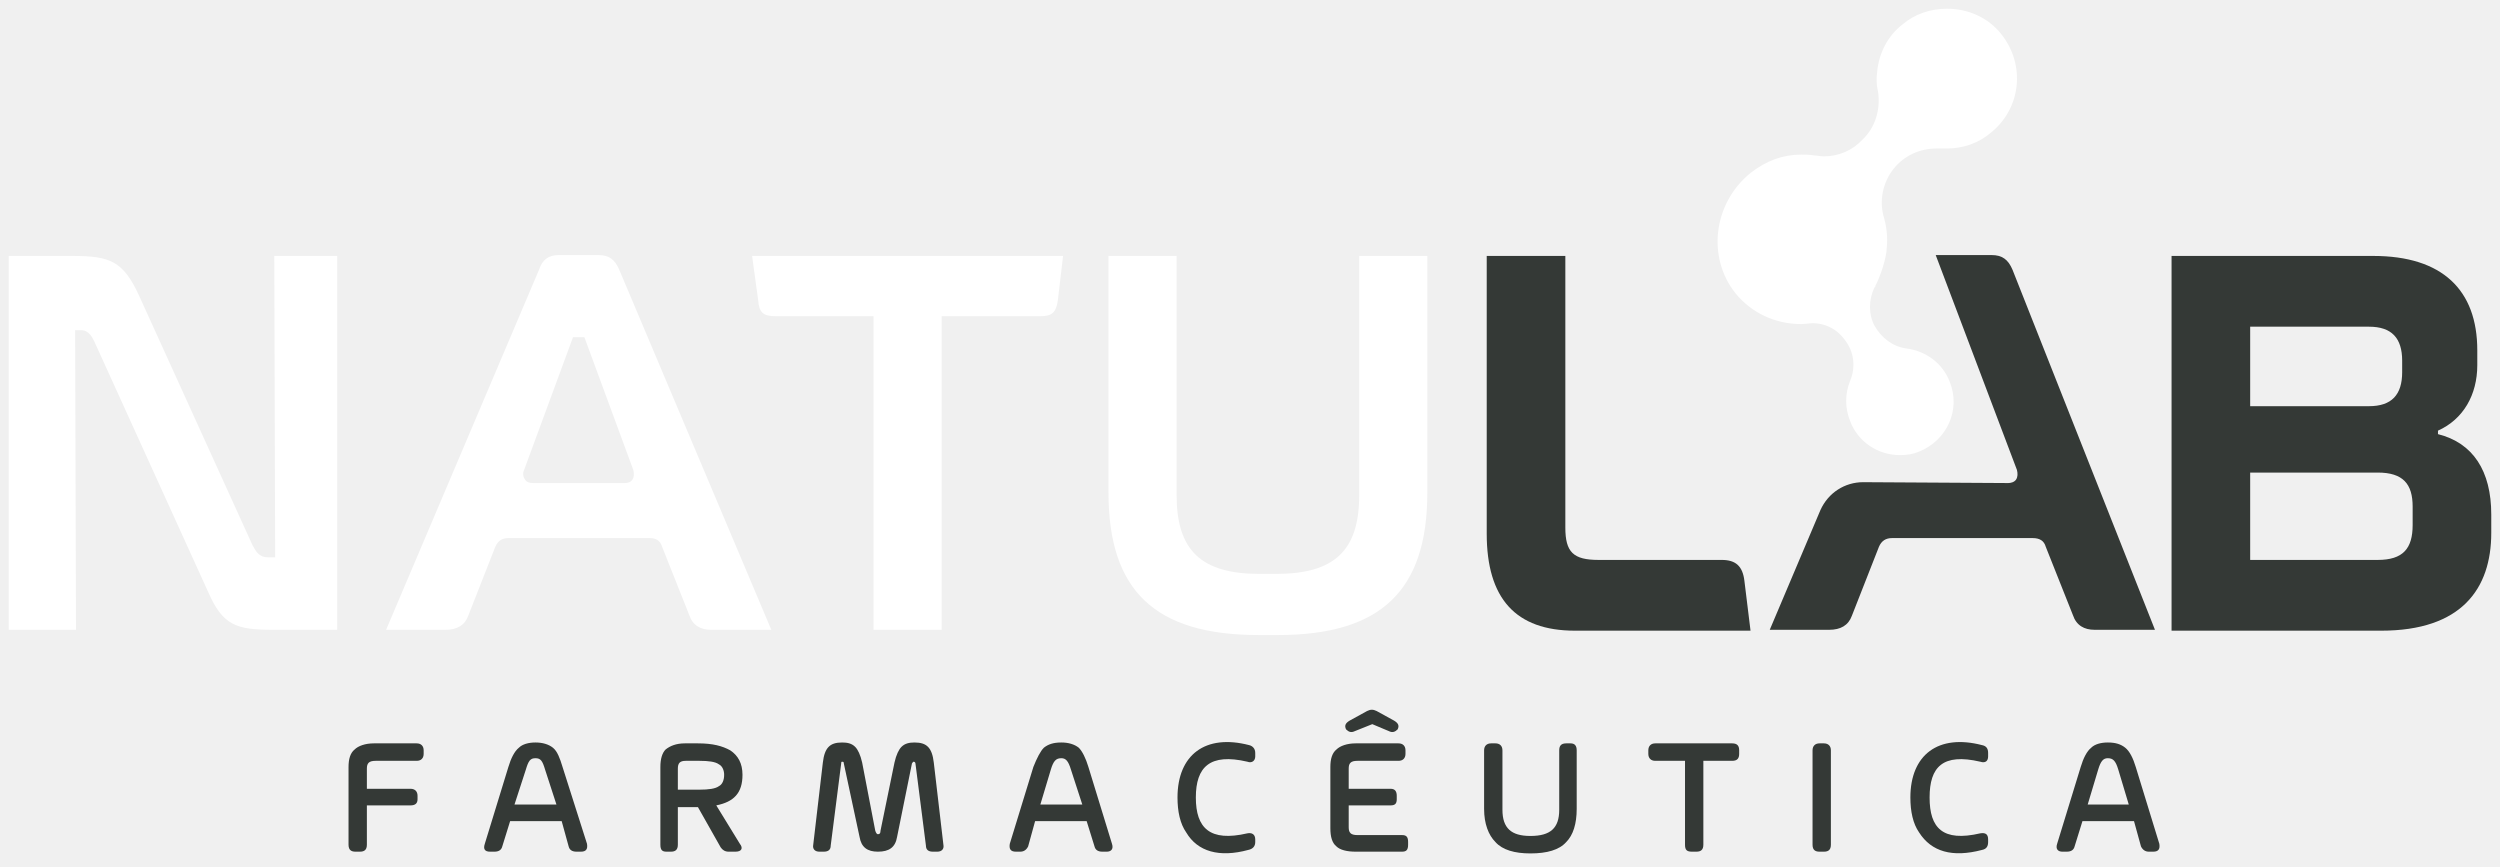
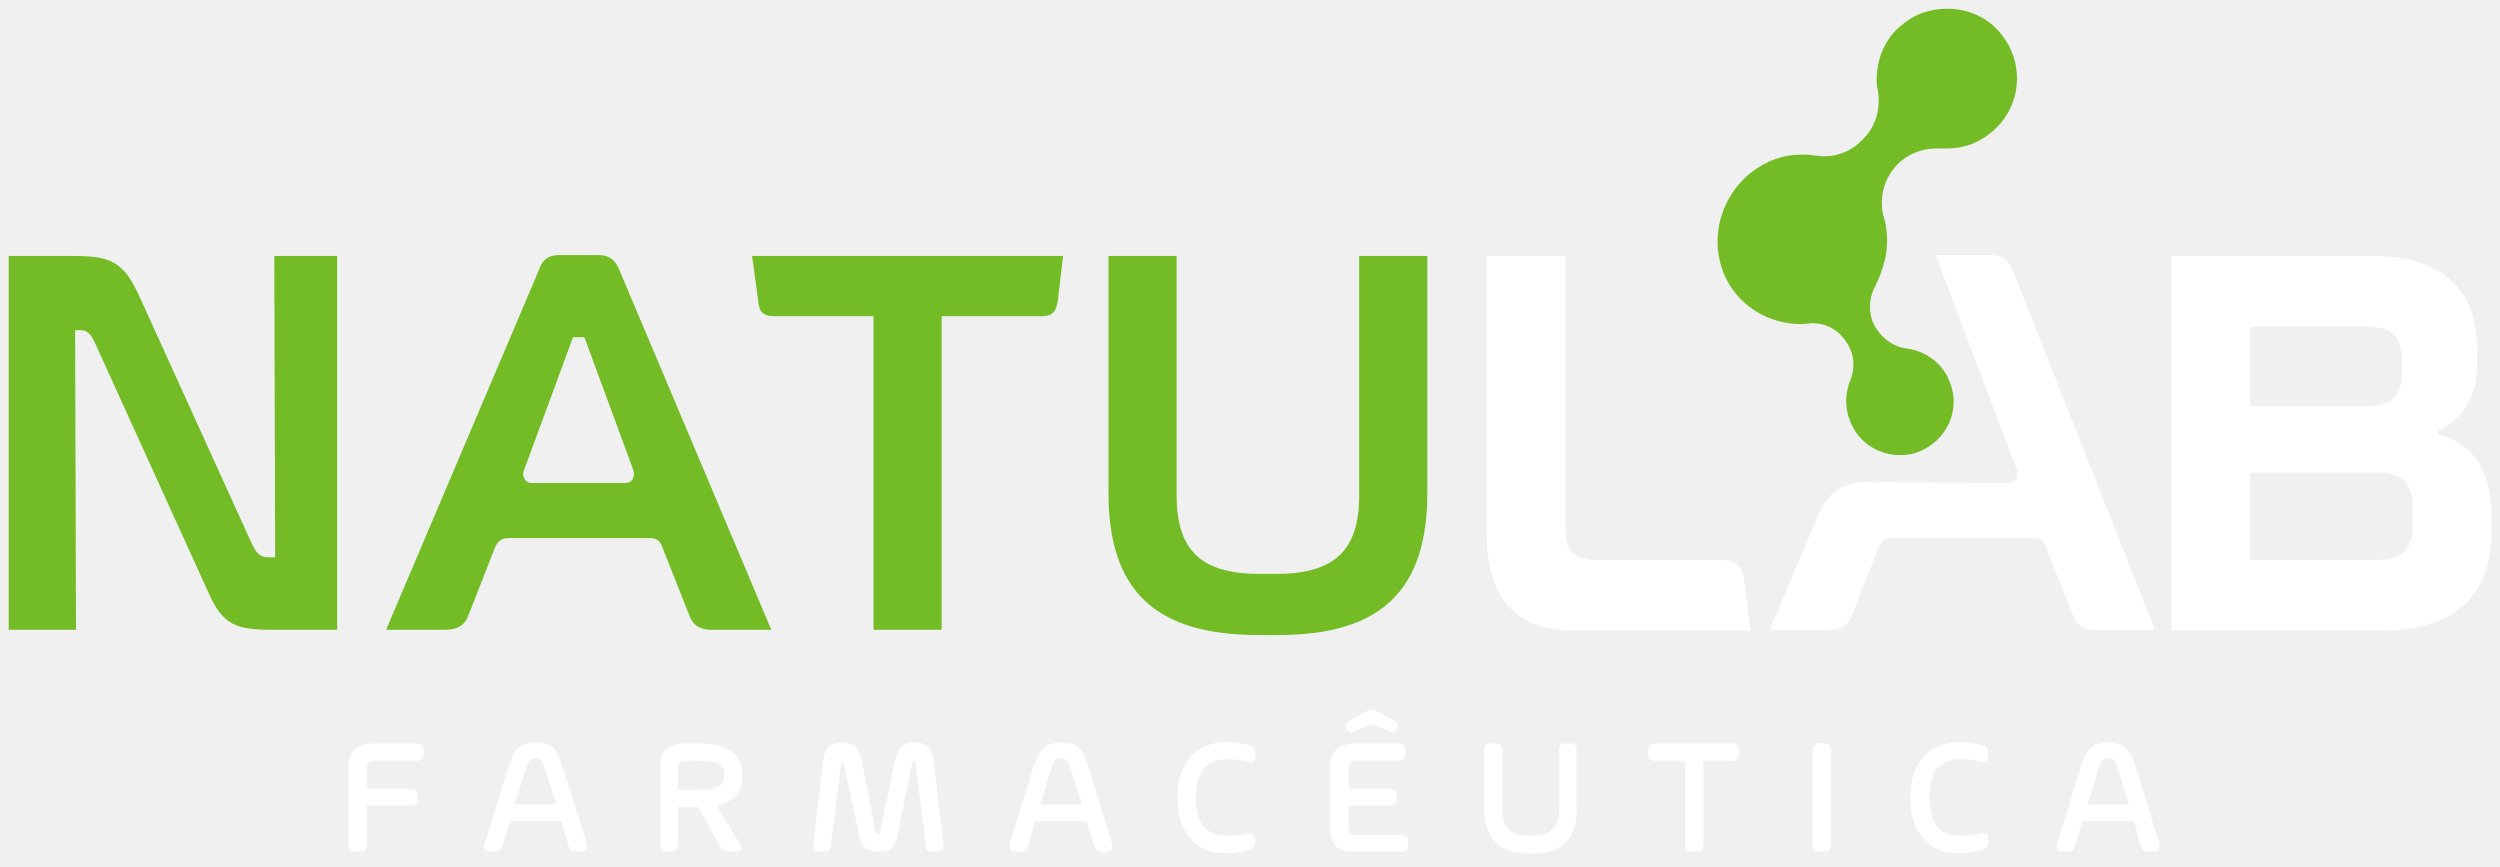
<svg xmlns="http://www.w3.org/2000/svg" viewBox="483.2 262.3 286.2 99.2" role="img" aria-label="Natulab Farmacêutica">
-   <path fill="#ffffff" d="M 494 301.4 L 507 330 C 508.7 333.9 510.2 334.4 514.5 334.4 L 521.8 334.4 L 521.8 291.6 L 514.6 291.6 L 514.7 326.1 L 513.9 326.1 C 512.8 326.1 512.5 325.4 512.1 324.7 L 499.1 296.1 C 497.3 292.2 495.8 291.6 491.5 291.6 L 484.2 291.6 L 484.2 334.4 L 491.9 334.4 L 491.8 300.1 L 492.5 300.1 C 493.4 300.1 493.8 301 494 301.4" />
-   <path fill="#ffffff" d="M 543.2 316.1 L 548.8 300.9 L 550.1 300.9 L 555.7 316.1 C 555.8 316.5 555.8 316.9 555.6 317.2 C 555.4 317.5 555.1 317.6 554.7 317.6 L 544.2 317.6 C 543.8 317.6 543.5 317.5 543.3 317.2 C 543.1 316.9 543 316.5 543.2 316.1 M 539.9 324.9 C 540.2 324.2 540.7 323.9 541.4 323.9 L 557.6 323.9 C 558.3 323.9 558.8 324.2 559 324.9 L 562.1 332.7 C 562.5 333.9 563.4 334.4 564.6 334.4 L 571.5 334.4 L 554.1 293.2 C 553.6 292 552.9 291.5 551.7 291.5 L 547.2 291.5 C 546 291.5 545.3 292 544.9 293.2 L 527.4 334.4 L 534.2 334.4 C 535.5 334.4 536.4 333.9 536.8 332.8 Z M 539.9 324.9" />
-   <path fill="#ffffff" d="M 604.9 291.6 L 569.3 291.6 L 570 296.7 C 570.1 298.1 570.6 298.5 572 298.5 L 583.2 298.5 L 583.2 334.4 L 591 334.4 L 591 298.5 L 602.3 298.5 C 603.6 298.5 604.1 298.1 604.3 296.7 Z M 604.9 291.6" />
-   <path fill="#ffffff" d="M 646.6 291.6 L 638.8 291.6 L 638.8 319 C 638.8 325.3 636 328 629.3 328 L 627.4 328 C 620.7 328 617.9 325.3 617.9 319 L 617.9 291.6 L 610.1 291.6 L 610.1 318.7 C 610.1 329.9 615.4 335 627.3 335 L 629.5 335 C 641.3 335 646.6 329.9 646.6 318.7 Z M 646.6 291.6" />
-   <path fill-rule="evenodd" fill="#ffffff" d="M 712.3 266.2 C 710.8 264.3 708.5 263.3 706.1 263.3 C 704.2 263.3 702.4 263.9 701 265.1 C 699.3 266.4 698.3 268.4 698.1 270.5 C 698 271.3 698 272 698.2 272.8 C 698.5 274.8 697.9 276.9 696.4 278.3 C 695.3 279.5 693.7 280.2 692 280.2 C 691.6 280.2 691.3 280.1 690.9 280.1 C 690.4 280 689.9 280 689.4 280 C 687.3 280 685.4 280.7 683.6 282.1 C 679.3 285.6 678.6 291.8 681.9 295.9 C 683.7 298.1 686.4 299.4 689.4 299.4 C 689.8 299.4 690.4 299.3 690.7 299.3 C 692.3 299.3 693.7 300.1 694.6 301.5 C 695.5 302.8 695.6 304.5 695 305.9 C 694.4 307.4 694.4 309 695 310.5 C 695.9 312.9 698.2 314.4 700.7 314.4 C 701.5 314.4 702.2 314.3 702.9 314 C 706.1 312.7 707.7 309.2 706.4 306 C 705.6 303.9 703.7 302.5 701.5 302.2 C 699.9 302 698.6 301 697.8 299.6 C 697.1 298.3 697.1 296.6 697.8 295.2 C 697.9 295.1 697.9 295.1 697.9 295 C 698.4 294.1 699.2 291.8 699.2 290.6 C 699.3 289.5 699.2 288.4 698.9 287.3 C 698.3 285.4 698.7 283.2 700 281.6 C 701.2 280.1 703 279.3 704.9 279.3 C 705 279.3 705.2 279.3 705.4 279.3 C 705.6 279.3 705.8 279.3 706.1 279.3 C 707.9 279.3 709.7 278.7 711.1 277.5 C 714.6 274.7 715.1 269.7 712.3 266.2" />
-   <path fill="#343936" d="M 523.9 359.8 C 523.4 359.8 523.1 359.6 523.1 359 L 523.1 350.1 C 523.1 349.2 523.3 348.5 523.8 348.1 C 524.2 347.7 525 347.4 526 347.4 L 530.9 347.4 C 531.4 347.4 531.7 347.7 531.7 348.2 L 531.7 348.6 C 531.7 349.1 531.4 349.4 530.9 349.4 L 526.2 349.4 C 525.4 349.4 525.2 349.7 525.2 350.3 L 525.2 352.6 L 530.2 352.6 C 530.7 352.6 531 352.9 531 353.4 L 531 353.8 C 531 354.3 530.7 354.5 530.2 354.5 L 525.2 354.5 L 525.2 359 C 525.2 359.6 524.9 359.8 524.4 359.8 Z M 523.9 359.8" />
-   <path fill="#343936" d="M 542.1 354.4 L 546.9 354.4 L 545.6 350.4 C 545.3 349.4 545.1 349.1 544.5 349.1 C 543.9 349.1 543.7 349.4 543.4 350.4 Z M 549.2 359.8 C 548.7 359.8 548.4 359.6 548.3 359.2 L 547.5 356.3 L 541.6 356.3 L 540.7 359.2 C 540.6 359.6 540.3 359.8 539.8 359.8 L 539.3 359.8 C 538.7 359.8 538.5 359.5 538.7 358.9 L 541.4 350.1 C 541.7 349.1 542.1 348.3 542.6 347.9 C 543 347.5 543.7 347.3 544.5 347.3 C 545.3 347.3 546 347.5 546.5 347.9 C 547 348.3 547.3 349.1 547.6 350.1 L 550.4 358.9 C 550.5 359.5 550.3 359.8 549.7 359.8 Z M 549.2 359.8" />
-   <path fill="#343936" d="M 560.8 352.7 L 563.3 352.7 C 564.3 352.7 565.1 352.6 565.5 352.3 C 565.9 352.1 566.1 351.6 566.1 351 C 566.1 350.5 565.9 350 565.5 349.8 C 565.1 349.5 564.3 349.4 563.3 349.4 L 561.7 349.4 C 561 349.4 560.8 349.7 560.8 350.3 Z M 567.9 358.9 C 568.3 359.4 568.1 359.8 567.4 359.8 L 566.6 359.8 C 566.2 359.8 565.9 359.6 565.7 359.3 L 563.1 354.7 L 560.8 354.7 L 560.8 359 C 560.8 359.6 560.5 359.8 560 359.8 L 559.5 359.8 C 559 359.8 558.8 359.6 558.8 359 L 558.8 350.1 C 558.8 349.2 559 348.5 559.4 348.1 C 559.9 347.7 560.6 347.4 561.6 347.4 L 563.1 347.4 C 564.8 347.4 565.9 347.7 566.8 348.2 C 567.7 348.8 568.2 349.7 568.2 351 C 568.2 353.1 567.2 354.1 565.2 354.5 Z M 567.9 358.9" />
-   <path fill="#343936" d="M 577 359.8 C 576.5 359.8 576.2 359.5 576.3 359 L 577.4 349.6 C 577.6 347.9 578.2 347.3 579.6 347.3 C 580.2 347.3 580.7 347.4 581.1 347.8 C 581.4 348.1 581.7 348.7 581.9 349.6 L 583.4 357.4 C 583.5 357.7 583.6 357.8 583.7 357.8 C 583.9 357.8 584 357.7 584 357.4 L 585.6 349.6 C 585.8 348.7 586.1 348.1 586.4 347.8 C 586.8 347.4 587.3 347.3 587.9 347.3 C 589.3 347.3 589.9 347.9 590.1 349.6 L 591.2 359 C 591.3 359.5 591 359.8 590.5 359.8 L 590 359.8 C 589.5 359.8 589.2 359.6 589.2 359.1 L 588 349.7 C 588 349.6 587.9 349.5 587.8 349.5 C 587.7 349.5 587.7 349.6 587.6 349.7 L 585.9 358.1 C 585.7 359.3 585 359.8 583.7 359.8 C 582.5 359.8 581.8 359.3 581.6 358.1 L 579.8 349.7 C 579.8 349.6 579.8 349.5 579.6 349.5 C 579.5 349.5 579.5 349.6 579.5 349.7 L 578.3 359.1 C 578.3 359.6 578 359.8 577.5 359.8 Z M 577 359.8" />
-   <path fill="#343936" d="M 602.3 354.4 L 607.1 354.4 L 605.8 350.4 C 605.5 349.4 605.2 349.1 604.7 349.1 C 604.1 349.1 603.8 349.4 603.5 350.4 Z M 609.4 359.8 C 608.9 359.8 608.6 359.6 608.5 359.2 L 607.6 356.3 L 601.7 356.3 L 600.9 359.2 C 600.7 359.6 600.4 359.8 600 359.8 L 599.5 359.8 C 598.9 359.8 598.7 359.5 598.8 358.9 L 601.5 350.1 C 601.9 349.1 602.3 348.3 602.7 347.9 C 603.2 347.5 603.8 347.3 604.7 347.3 C 605.5 347.3 606.2 347.5 606.7 347.9 C 607.1 348.3 607.5 349.1 607.8 350.1 L 610.5 358.9 C 610.7 359.5 610.4 359.8 609.9 359.8 Z M 609.4 359.8" />
-   <path fill="#343936" d="M 626.2 347.6 C 626.6 347.7 626.9 348 626.9 348.5 L 626.9 348.9 C 626.9 349.4 626.5 349.7 626 349.5 C 621.7 348.5 620.1 350.1 620.1 353.6 C 620.1 357.1 621.7 358.7 626 357.7 C 626.5 357.6 626.9 357.8 626.9 358.4 L 626.9 358.7 C 626.9 359.2 626.6 359.5 626.1 359.6 C 622.8 360.5 620.3 359.8 619 357.6 C 618.3 356.6 618 355.2 618 353.6 C 618 348.7 621.2 346.3 626.2 347.6" />
-   <path fill="#343936" d="M 640.3 345.2 L 638.3 346 C 637.9 346.2 637.6 346.1 637.3 345.8 C 637.1 345.4 637.2 345.1 637.7 344.8 L 639.7 343.7 C 640.1 343.5 640.4 343.5 640.8 343.7 L 642.8 344.8 C 643.3 345.1 643.4 345.4 643.2 345.8 C 642.9 346.1 642.6 346.2 642.2 346 Z M 643.7 357.9 C 644.2 357.9 644.4 358.1 644.4 358.7 L 644.4 359 C 644.4 359.6 644.2 359.8 643.7 359.8 L 638.4 359.8 C 637.4 359.8 636.6 359.6 636.2 359.2 C 635.7 358.8 635.5 358.1 635.5 357.1 L 635.5 350.1 C 635.5 349.2 635.7 348.5 636.2 348.1 C 636.6 347.7 637.4 347.4 638.4 347.4 L 643.3 347.4 C 643.8 347.4 644.1 347.7 644.1 348.2 L 644.1 348.6 C 644.1 349.1 643.8 349.4 643.3 349.4 L 638.6 349.4 C 637.8 349.4 637.6 349.7 637.6 350.3 L 637.6 352.6 L 642.4 352.6 C 642.9 352.6 643.1 352.9 643.1 353.4 L 643.1 353.8 C 643.1 354.3 642.9 354.5 642.4 354.5 L 637.6 354.5 L 637.6 357 C 637.6 357.6 637.8 357.9 638.6 357.9 Z M 643.7 357.9" />
-   <path fill="#343936" d="M 663 347.4 C 663.5 347.4 663.7 347.7 663.7 348.2 L 663.7 354.9 C 663.7 356.6 663.3 357.9 662.5 358.7 C 661.7 359.6 660.3 360 658.4 360 C 656.6 360 655.2 359.6 654.4 358.7 C 653.6 357.9 653.1 356.6 653.1 354.9 L 653.1 348.2 C 653.1 347.7 653.4 347.4 653.9 347.4 L 654.4 347.4 C 654.9 347.4 655.2 347.7 655.2 348.2 L 655.2 355 C 655.2 357.1 656.2 358 658.4 358 C 660.7 358 661.7 357.1 661.7 355 L 661.7 348.2 C 661.7 347.7 661.9 347.4 662.5 347.4 Z M 663 347.4" />
-   <path fill="#343936" d="M 681.5 347.4 C 682.1 347.4 682.3 347.7 682.3 348.2 L 682.3 348.6 C 682.3 349.1 682.1 349.4 681.5 349.4 L 678.2 349.4 L 678.2 359 C 678.2 359.6 677.9 359.8 677.4 359.8 L 676.9 359.8 C 676.3 359.8 676.1 359.6 676.1 359 L 676.1 349.4 L 672.7 349.4 C 672.2 349.4 671.9 349.1 671.9 348.6 L 671.9 348.2 C 671.9 347.7 672.2 347.4 672.7 347.4 Z M 681.5 347.4" />
-   <path fill="#343936" d="M 691.5 359.8 C 691 359.8 690.7 359.6 690.7 359 L 690.7 348.2 C 690.7 347.7 691 347.4 691.5 347.4 L 692 347.4 C 692.5 347.4 692.8 347.7 692.8 348.2 L 692.8 359 C 692.8 359.6 692.5 359.8 692 359.8 Z M 691.5 359.8" />
-   <path fill="#343936" d="M 710.1 347.6 C 710.6 347.7 710.8 348 710.8 348.5 L 710.8 348.9 C 710.8 349.4 710.5 349.7 709.9 349.5 C 705.6 348.5 704.1 350.1 704.1 353.6 C 704.1 357.1 705.6 358.7 709.9 357.7 C 710.5 357.6 710.8 357.8 710.8 358.4 L 710.8 358.7 C 710.8 359.2 710.6 359.5 710.1 359.6 C 706.7 360.5 704.3 359.8 702.9 357.6 C 702.2 356.6 701.9 355.2 701.9 353.6 C 701.9 348.7 705.1 346.3 710.1 347.6" />
-   <path fill="#343936" d="M 722.2 354.4 L 726.9 354.4 L 725.7 350.4 C 725.4 349.4 725.1 349.1 724.5 349.1 C 724 349.1 723.7 349.4 723.4 350.4 Z M 729.2 359.8 C 728.8 359.8 728.5 359.6 728.3 359.2 L 727.5 356.3 L 721.6 356.3 L 720.7 359.2 C 720.6 359.6 720.3 359.8 719.8 359.8 L 719.3 359.8 C 718.8 359.8 718.5 359.5 718.7 358.9 L 721.4 350.1 C 721.7 349.1 722.1 348.3 722.6 347.9 C 723 347.5 723.7 347.3 724.5 347.3 C 725.4 347.3 726 347.5 726.5 347.9 C 727 348.3 727.4 349.1 727.7 350.1 L 730.4 358.9 C 730.5 359.5 730.3 359.8 729.7 359.8 Z M 729.2 359.8" />
-   <path fill="#343936" d="M 683.6 334.5 L 663.5 334.5 C 656.7 334.5 653.4 330.8 653.4 323.4 L 653.4 291.6 L 662.4 291.6 L 662.4 322.7 C 662.4 325.5 663.3 326.4 666.2 326.4 L 680.3 326.4 C 681.9 326.4 682.7 327.1 682.9 328.8 Z M 683.6 334.5" />
-   <path fill="#343936" d="M 759.4 322.4 C 759.4 325.1 758.3 326.4 755.4 326.4 L 740.8 326.4 L 740.8 316.4 L 755.4 316.4 C 758.3 316.4 759.4 317.7 759.4 320.3 Z M 754.4 299.7 C 757 299.7 758.2 301 758.2 303.6 L 758.2 304.9 C 758.2 307.5 757 308.8 754.4 308.8 L 740.8 308.8 L 740.8 299.7 Z M 762.3 312 L 762.3 311.6 C 765.2 310.3 766.8 307.5 766.8 304.1 L 766.8 302.4 C 766.8 295.5 762.8 291.6 754.9 291.6 L 731.8 291.6 L 731.8 334.5 L 755.8 334.5 C 765 334.5 768.4 329.7 768.4 323.3 L 768.4 321.2 C 768.4 316.2 766.3 313 762.3 312" />
-   <path fill="#343936" d="M 713.6 293.2 C 713.1 292 712.4 291.5 711.2 291.5 L 704.8 291.5 L 714.1 316.1 C 714.2 316.5 714.2 316.9 714 317.2 C 713.8 317.5 713.4 317.6 713.1 317.6 L 696.5 317.5 C 694.4 317.5 692.5 318.7 691.6 320.7 L 685.8 334.4 L 692.6 334.4 C 693.9 334.4 694.8 333.9 695.2 332.8 L 698.3 324.9 C 698.6 324.2 699.1 323.9 699.8 323.9 L 715.9 323.9 C 716.7 323.9 717.2 324.2 717.4 324.9 L 720.5 332.7 C 720.9 333.9 721.8 334.4 723 334.4 L 729.9 334.4 Z M 713.6 293.2" />
+   <path fill="#73bc25" d="M 494 301.4 L 507 330 C 508.7 333.9 510.2 334.4 514.5 334.4 L 521.8 334.4 L 521.8 291.6 L 514.6 291.6 L 514.7 326.1 L 513.9 326.1 C 512.8 326.1 512.5 325.4 512.1 324.7 L 499.1 296.1 C 497.3 292.2 495.8 291.6 491.5 291.6 L 484.2 291.6 L 484.2 334.4 L 491.9 334.4 L 491.8 300.1 L 492.5 300.1 C 493.4 300.1 493.8 301 494 301.4" />
+   <path fill="#73bc25" d="M 543.2 316.1 L 548.8 300.9 L 550.1 300.9 L 555.7 316.1 C 555.8 316.5 555.8 316.9 555.6 317.2 C 555.4 317.5 555.1 317.6 554.7 317.6 L 544.2 317.6 C 543.8 317.6 543.5 317.5 543.3 317.2 C 543.1 316.9 543 316.5 543.2 316.1 M 539.9 324.9 C 540.2 324.2 540.7 323.9 541.4 323.9 L 557.6 323.9 C 558.3 323.9 558.8 324.2 559 324.9 L 562.1 332.7 C 562.5 333.9 563.4 334.4 564.6 334.4 L 571.5 334.4 L 554.1 293.2 C 553.6 292 552.9 291.5 551.7 291.5 L 547.2 291.5 C 546 291.5 545.3 292 544.9 293.2 L 527.4 334.4 L 534.2 334.4 C 535.5 334.4 536.4 333.9 536.8 332.8 Z M 539.9 324.9" />
+   <path fill="#73bc25" d="M 604.9 291.6 L 569.3 291.6 L 570 296.7 C 570.1 298.1 570.6 298.5 572 298.5 L 583.2 298.5 L 583.2 334.4 L 591 334.4 L 591 298.5 L 602.3 298.5 C 603.6 298.5 604.1 298.1 604.3 296.7 Z M 604.9 291.6" />
+   <path fill="#73bc25" d="M 646.6 291.6 L 638.8 291.6 L 638.8 319 C 638.8 325.3 636 328 629.3 328 L 627.4 328 C 620.7 328 617.9 325.3 617.9 319 L 617.9 291.6 L 610.1 291.6 L 610.1 318.7 C 610.1 329.9 615.4 335 627.3 335 L 629.5 335 C 641.3 335 646.6 329.9 646.6 318.7 Z M 646.6 291.6" />
+   <path fill-rule="evenodd" fill="#73bc25" d="M 712.3 266.2 C 710.8 264.3 708.5 263.3 706.1 263.3 C 704.2 263.3 702.4 263.9 701 265.1 C 699.3 266.4 698.3 268.4 698.1 270.5 C 698 271.3 698 272 698.2 272.8 C 698.5 274.8 697.9 276.9 696.4 278.3 C 695.3 279.5 693.7 280.2 692 280.2 C 691.6 280.2 691.3 280.1 690.9 280.1 C 690.4 280 689.9 280 689.4 280 C 687.3 280 685.4 280.7 683.6 282.1 C 679.3 285.6 678.6 291.8 681.9 295.9 C 683.7 298.1 686.4 299.4 689.4 299.4 C 689.8 299.4 690.4 299.3 690.7 299.3 C 692.3 299.3 693.7 300.1 694.6 301.5 C 695.5 302.8 695.6 304.5 695 305.9 C 694.4 307.4 694.4 309 695 310.5 C 695.9 312.9 698.2 314.4 700.7 314.4 C 701.5 314.4 702.2 314.3 702.9 314 C 706.1 312.7 707.7 309.2 706.4 306 C 705.6 303.9 703.7 302.5 701.5 302.2 C 699.9 302 698.6 301 697.8 299.6 C 697.1 298.3 697.1 296.6 697.8 295.2 C 697.9 295.1 697.9 295.1 697.9 295 C 698.4 294.1 699.2 291.8 699.2 290.6 C 699.3 289.5 699.2 288.4 698.9 287.3 C 698.3 285.4 698.7 283.2 700 281.6 C 701.2 280.1 703 279.3 704.9 279.3 C 705 279.3 705.2 279.3 705.4 279.3 C 705.6 279.3 705.8 279.3 706.1 279.3 C 707.9 279.3 709.7 278.7 711.1 277.5 C 714.6 274.7 715.1 269.7 712.3 266.2" />
+   <path fill="#ffffff" d="M 523.9 359.8 C 523.4 359.8 523.1 359.6 523.1 359 L 523.1 350.1 C 523.1 349.2 523.3 348.5 523.8 348.1 C 524.2 347.7 525 347.4 526 347.4 L 530.9 347.4 C 531.4 347.4 531.7 347.7 531.7 348.2 L 531.7 348.6 C 531.7 349.1 531.4 349.4 530.9 349.4 L 526.2 349.4 C 525.4 349.4 525.2 349.7 525.2 350.3 L 525.2 352.6 L 530.2 352.6 C 530.7 352.6 531 352.9 531 353.4 L 531 353.8 C 531 354.3 530.7 354.5 530.2 354.5 L 525.2 354.5 L 525.2 359 C 525.2 359.6 524.9 359.8 524.4 359.8 Z M 523.9 359.8" />
+   <path fill="#ffffff" d="M 542.1 354.4 L 546.9 354.4 L 545.6 350.4 C 545.3 349.4 545.1 349.1 544.5 349.1 C 543.9 349.1 543.7 349.4 543.4 350.4 Z M 549.2 359.8 C 548.7 359.8 548.4 359.6 548.3 359.2 L 547.5 356.3 L 541.6 356.3 L 540.7 359.2 C 540.6 359.6 540.3 359.8 539.8 359.8 L 539.3 359.8 C 538.7 359.8 538.5 359.5 538.7 358.9 L 541.4 350.1 C 541.7 349.1 542.1 348.3 542.6 347.9 C 543 347.5 543.7 347.3 544.5 347.3 C 545.3 347.3 546 347.5 546.5 347.9 C 547 348.3 547.3 349.1 547.6 350.1 L 550.4 358.9 C 550.5 359.5 550.3 359.8 549.7 359.8 Z M 549.2 359.8" />
+   <path fill="#ffffff" d="M 560.8 352.7 L 563.3 352.7 C 564.3 352.7 565.1 352.6 565.5 352.3 C 565.9 352.1 566.1 351.6 566.1 351 C 566.1 350.5 565.9 350 565.5 349.8 C 565.1 349.5 564.3 349.4 563.3 349.4 L 561.7 349.4 C 561 349.4 560.8 349.7 560.8 350.3 Z M 567.9 358.9 C 568.3 359.4 568.1 359.8 567.4 359.8 L 566.6 359.8 C 566.2 359.8 565.9 359.6 565.7 359.3 L 563.1 354.7 L 560.8 354.7 L 560.8 359 C 560.8 359.6 560.5 359.8 560 359.8 L 559.5 359.8 C 559 359.8 558.8 359.6 558.8 359 L 558.8 350.1 C 558.8 349.2 559 348.5 559.4 348.1 C 559.9 347.7 560.6 347.4 561.6 347.4 L 563.1 347.4 C 564.8 347.4 565.9 347.7 566.8 348.2 C 567.7 348.8 568.2 349.7 568.2 351 C 568.2 353.1 567.2 354.1 565.2 354.5 Z M 567.9 358.9" />
+   <path fill="#ffffff" d="M 577 359.8 C 576.5 359.8 576.2 359.5 576.3 359 L 577.4 349.6 C 577.6 347.9 578.2 347.3 579.6 347.3 C 580.2 347.3 580.7 347.4 581.1 347.8 C 581.4 348.1 581.7 348.7 581.9 349.6 L 583.4 357.4 C 583.5 357.7 583.6 357.8 583.7 357.8 C 583.9 357.8 584 357.7 584 357.4 L 585.6 349.6 C 585.8 348.7 586.1 348.1 586.4 347.8 C 586.8 347.4 587.3 347.3 587.9 347.3 C 589.3 347.3 589.9 347.9 590.1 349.6 L 591.2 359 C 591.3 359.5 591 359.8 590.5 359.8 L 590 359.8 C 589.5 359.8 589.2 359.6 589.2 359.1 L 588 349.7 C 588 349.6 587.9 349.5 587.8 349.5 C 587.7 349.5 587.7 349.6 587.6 349.7 L 585.9 358.1 C 585.7 359.3 585 359.8 583.7 359.8 C 582.5 359.8 581.8 359.3 581.6 358.1 L 579.8 349.7 C 579.8 349.6 579.8 349.5 579.6 349.5 C 579.5 349.5 579.5 349.6 579.5 349.7 L 578.3 359.1 C 578.3 359.6 578 359.8 577.5 359.8 Z M 577 359.8" />
+   <path fill="#ffffff" d="M 602.3 354.4 L 607.1 354.4 L 605.8 350.4 C 605.5 349.4 605.2 349.1 604.7 349.1 C 604.1 349.1 603.8 349.4 603.5 350.4 Z M 609.4 359.8 C 608.9 359.8 608.6 359.6 608.5 359.2 L 607.6 356.3 L 601.7 356.3 L 600.9 359.2 C 600.7 359.6 600.4 359.8 600 359.8 L 599.5 359.8 C 598.9 359.8 598.7 359.5 598.8 358.9 L 601.5 350.1 C 601.9 349.1 602.3 348.3 602.7 347.9 C 603.2 347.5 603.8 347.3 604.7 347.3 C 605.5 347.3 606.2 347.5 606.7 347.9 C 607.1 348.3 607.5 349.1 607.8 350.1 L 610.5 358.9 C 610.7 359.5 610.4 359.8 609.9 359.8 Z M 609.4 359.8" />
+   <path fill="#ffffff" d="M 626.2 347.6 C 626.6 347.7 626.9 348 626.9 348.5 L 626.9 348.9 C 626.9 349.4 626.5 349.7 626 349.5 C 621.7 348.5 620.1 350.1 620.1 353.6 C 620.1 357.1 621.7 358.7 626 357.7 C 626.5 357.6 626.9 357.8 626.9 358.4 L 626.9 358.7 C 626.9 359.2 626.6 359.5 626.1 359.6 C 622.8 360.5 620.3 359.8 619 357.6 C 618.3 356.6 618 355.2 618 353.6 C 618 348.7 621.2 346.3 626.2 347.6" />
+   <path fill="#ffffff" d="M 640.3 345.2 L 638.3 346 C 637.9 346.2 637.6 346.1 637.3 345.8 C 637.1 345.4 637.2 345.1 637.7 344.8 L 639.7 343.7 C 640.1 343.5 640.4 343.5 640.8 343.7 L 642.8 344.8 C 643.3 345.1 643.4 345.4 643.2 345.8 C 642.9 346.1 642.6 346.2 642.2 346 Z M 643.7 357.9 C 644.2 357.9 644.4 358.1 644.4 358.7 L 644.4 359 C 644.4 359.6 644.2 359.8 643.7 359.8 L 638.4 359.8 C 637.4 359.8 636.6 359.6 636.2 359.2 C 635.7 358.8 635.5 358.1 635.5 357.1 L 635.5 350.1 C 635.5 349.2 635.7 348.5 636.2 348.1 C 636.6 347.7 637.4 347.4 638.4 347.4 L 643.3 347.4 C 643.8 347.4 644.1 347.7 644.1 348.2 L 644.1 348.6 C 644.1 349.1 643.8 349.4 643.3 349.4 L 638.6 349.4 C 637.8 349.4 637.6 349.7 637.6 350.3 L 637.6 352.6 L 642.4 352.6 C 642.9 352.6 643.1 352.9 643.1 353.4 L 643.1 353.8 C 643.1 354.3 642.9 354.5 642.4 354.5 L 637.6 354.5 L 637.6 357 C 637.6 357.6 637.8 357.9 638.6 357.9 Z M 643.7 357.9" />
+   <path fill="#ffffff" d="M 663 347.4 C 663.5 347.4 663.7 347.7 663.7 348.2 L 663.7 354.9 C 663.7 356.6 663.3 357.9 662.5 358.7 C 661.7 359.6 660.3 360 658.4 360 C 656.6 360 655.2 359.6 654.4 358.7 C 653.6 357.9 653.1 356.6 653.1 354.9 L 653.1 348.2 C 653.1 347.7 653.4 347.4 653.9 347.4 L 654.4 347.4 C 654.9 347.4 655.2 347.7 655.2 348.2 L 655.2 355 C 655.2 357.1 656.2 358 658.4 358 C 660.7 358 661.7 357.1 661.7 355 L 661.7 348.2 C 661.7 347.7 661.9 347.4 662.5 347.4 Z M 663 347.4" />
+   <path fill="#ffffff" d="M 681.5 347.4 C 682.1 347.4 682.3 347.7 682.3 348.2 L 682.3 348.6 C 682.3 349.1 682.1 349.4 681.5 349.4 L 678.2 349.4 L 678.2 359 C 678.2 359.6 677.9 359.8 677.4 359.8 L 676.9 359.8 C 676.3 359.8 676.1 359.6 676.1 359 L 676.1 349.4 L 672.7 349.4 C 672.2 349.4 671.9 349.1 671.9 348.6 L 671.9 348.2 C 671.9 347.7 672.2 347.4 672.7 347.4 Z M 681.5 347.4" />
+   <path fill="#ffffff" d="M 691.5 359.8 C 691 359.8 690.7 359.6 690.7 359 L 690.7 348.2 C 690.7 347.7 691 347.4 691.5 347.4 L 692 347.4 C 692.5 347.4 692.8 347.7 692.8 348.2 L 692.8 359 C 692.8 359.6 692.5 359.8 692 359.8 Z M 691.5 359.8" />
+   <path fill="#ffffff" d="M 710.1 347.6 C 710.6 347.7 710.8 348 710.8 348.5 L 710.8 348.9 C 710.8 349.4 710.5 349.7 709.9 349.5 C 705.6 348.5 704.1 350.1 704.1 353.6 C 704.1 357.1 705.6 358.7 709.9 357.7 C 710.5 357.6 710.8 357.8 710.8 358.4 L 710.8 358.7 C 710.8 359.2 710.6 359.5 710.1 359.6 C 706.7 360.5 704.3 359.8 702.9 357.6 C 702.2 356.6 701.9 355.2 701.9 353.6 C 701.9 348.7 705.1 346.3 710.1 347.6" />
+   <path fill="#ffffff" d="M 722.2 354.4 L 726.9 354.4 L 725.7 350.4 C 725.4 349.4 725.1 349.1 724.5 349.1 C 724 349.1 723.7 349.4 723.4 350.4 Z M 729.2 359.8 C 728.8 359.8 728.5 359.6 728.3 359.2 L 727.5 356.3 L 721.6 356.3 L 720.7 359.2 C 720.6 359.6 720.3 359.8 719.8 359.8 L 719.3 359.8 C 718.8 359.8 718.5 359.5 718.7 358.9 L 721.4 350.1 C 721.7 349.1 722.1 348.3 722.6 347.9 C 723 347.5 723.7 347.3 724.5 347.3 C 725.4 347.3 726 347.5 726.5 347.9 C 727 348.3 727.4 349.1 727.7 350.1 L 730.4 358.9 C 730.5 359.5 730.3 359.8 729.7 359.8 Z M 729.2 359.8" />
+   <path fill="#ffffff" d="M 683.6 334.5 L 663.5 334.5 C 656.7 334.5 653.4 330.8 653.4 323.4 L 653.4 291.6 L 662.4 291.6 L 662.4 322.7 C 662.4 325.5 663.3 326.4 666.2 326.4 L 680.3 326.4 C 681.9 326.4 682.7 327.1 682.9 328.8 Z M 683.6 334.5" />
+   <path fill="#ffffff" d="M 759.4 322.4 C 759.4 325.1 758.3 326.4 755.4 326.4 L 740.8 326.4 L 740.8 316.4 L 755.4 316.4 C 758.3 316.4 759.4 317.7 759.4 320.3 Z M 754.4 299.7 C 757 299.7 758.2 301 758.2 303.6 L 758.2 304.9 C 758.2 307.5 757 308.8 754.4 308.8 L 740.8 308.8 L 740.8 299.7 Z M 762.3 312 L 762.3 311.6 C 765.2 310.3 766.8 307.5 766.8 304.1 L 766.8 302.4 C 766.8 295.5 762.8 291.6 754.9 291.6 L 731.8 291.6 L 731.8 334.5 L 755.8 334.5 C 765 334.5 768.4 329.7 768.4 323.3 L 768.4 321.2 C 768.4 316.2 766.3 313 762.3 312" />
+   <path fill="#ffffff" d="M 713.6 293.2 C 713.1 292 712.4 291.5 711.2 291.5 L 704.8 291.5 L 714.1 316.1 C 714.2 316.5 714.2 316.9 714 317.2 C 713.8 317.5 713.4 317.6 713.1 317.6 L 696.5 317.5 C 694.4 317.5 692.5 318.7 691.6 320.7 L 685.8 334.4 L 692.6 334.4 C 693.9 334.4 694.8 333.9 695.2 332.8 L 698.3 324.9 C 698.6 324.2 699.1 323.9 699.8 323.9 L 715.9 323.9 C 716.7 323.9 717.2 324.2 717.4 324.9 L 720.5 332.7 C 720.9 333.9 721.8 334.4 723 334.4 L 729.9 334.4 Z M 713.6 293.2" />
</svg>
